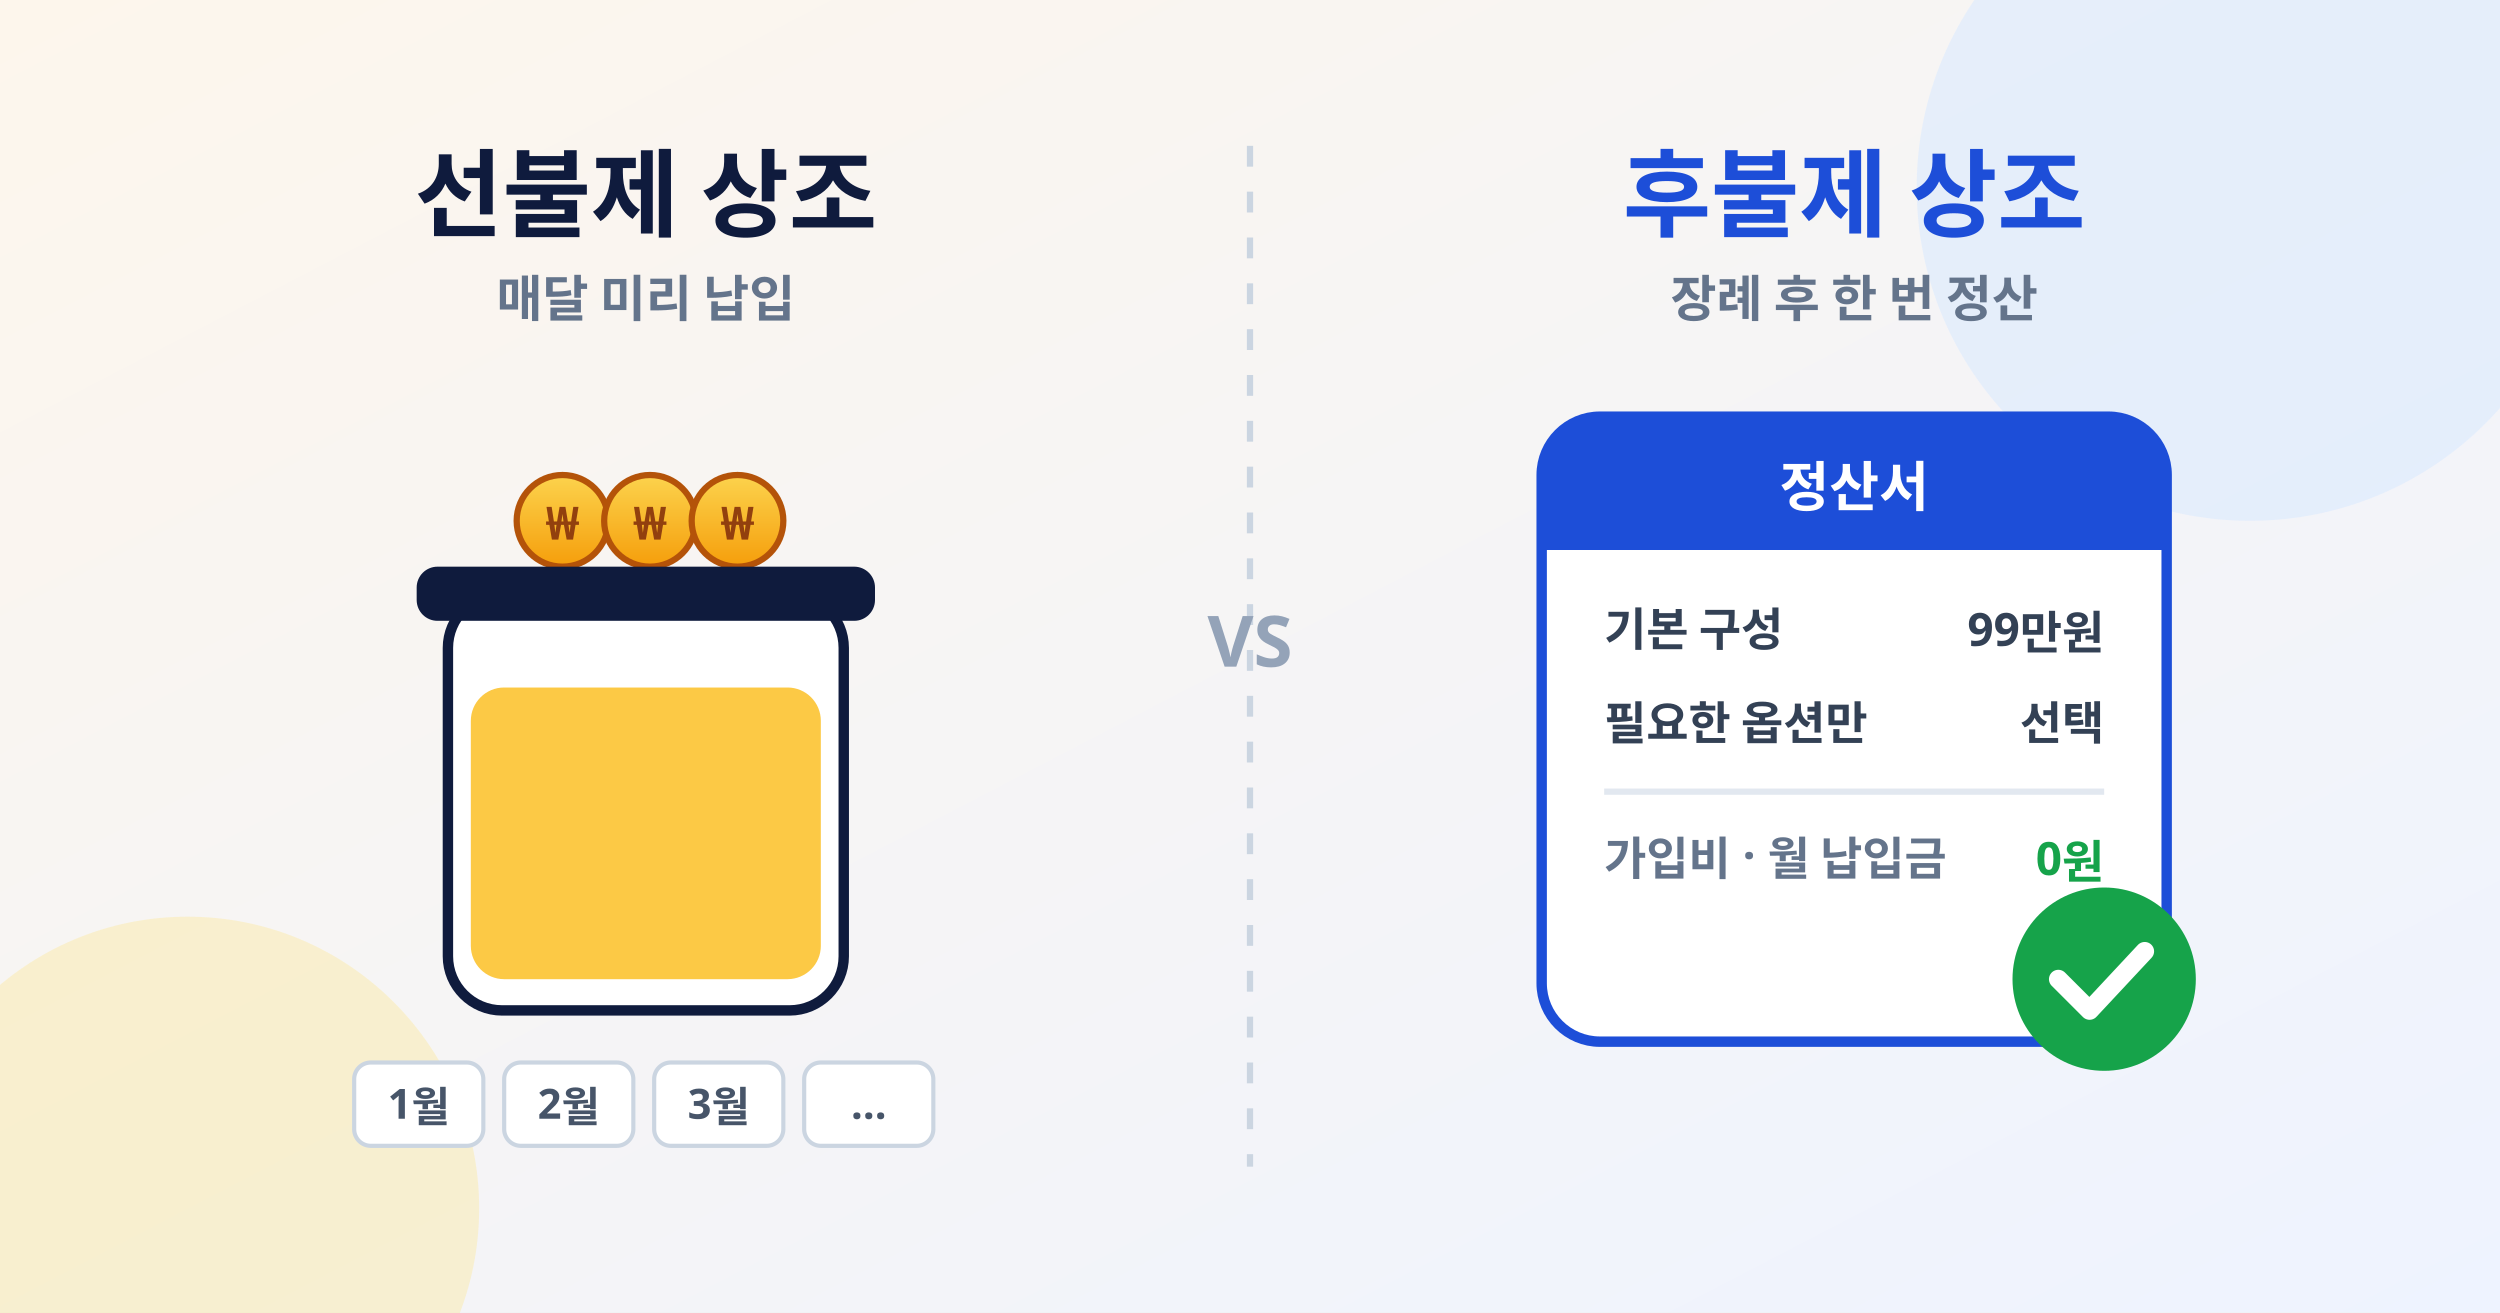
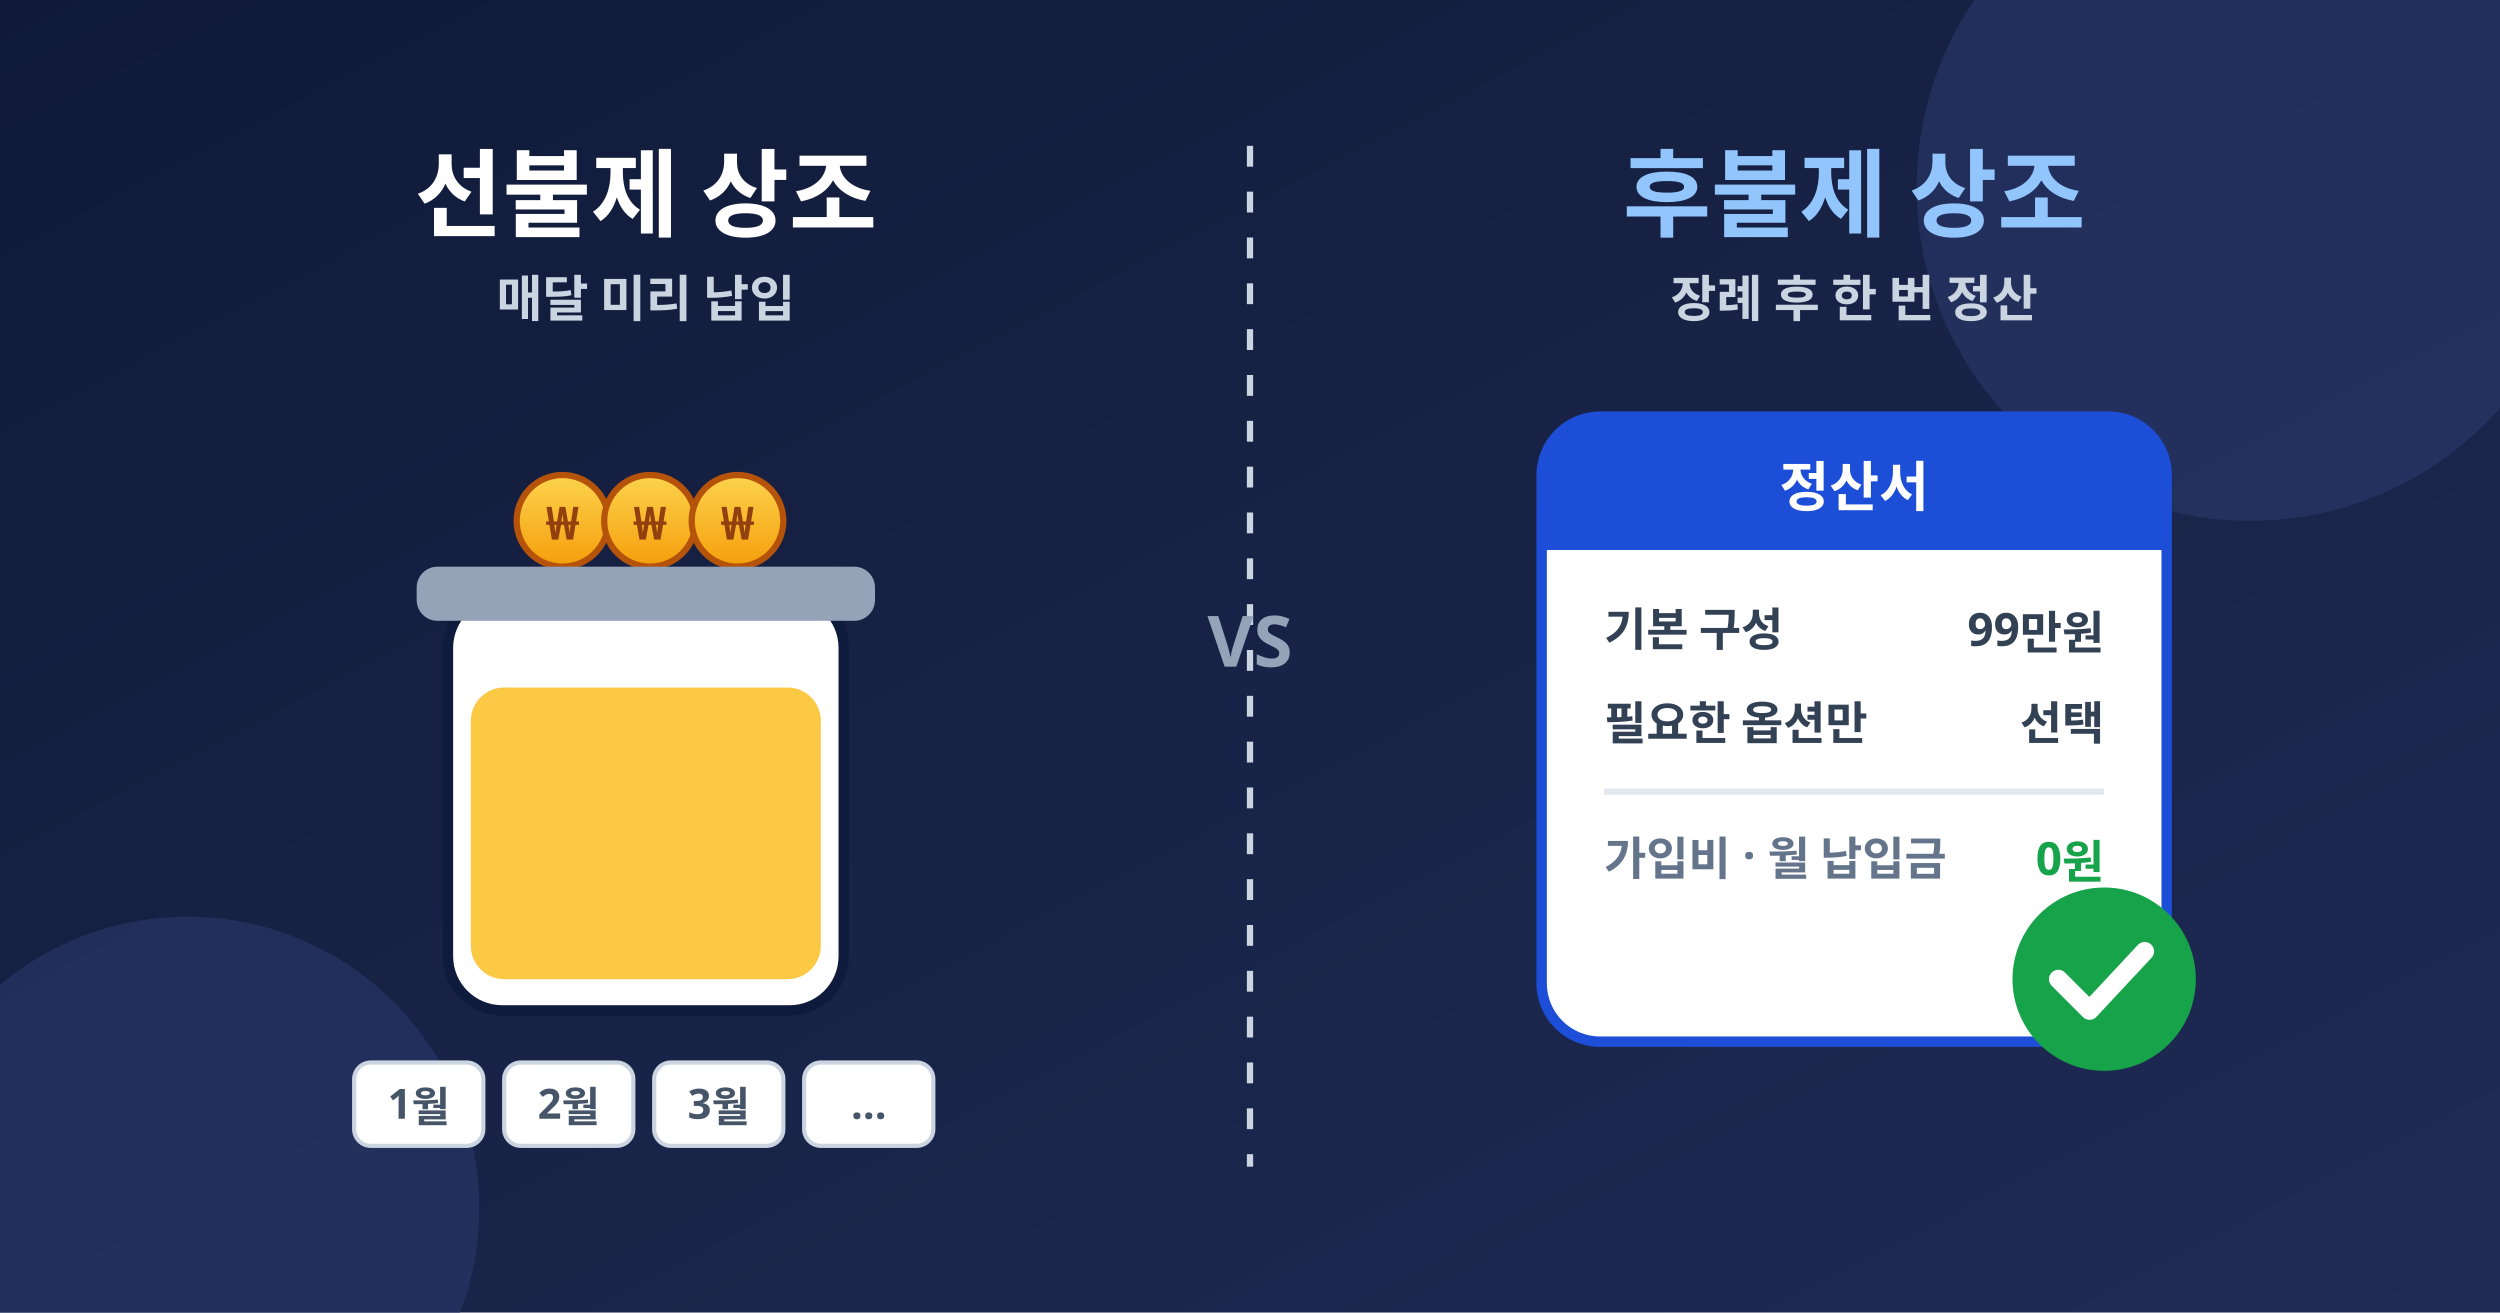
<svg xmlns="http://www.w3.org/2000/svg" viewBox="0 0 1200 630" role="img" aria-label="선불제는 매달 돈을 미리 내고, 후불제는 장례 후 한 번 정산하는 모습">
  <style>
  .t{font-family:'Noto Sans KR','Apple SD Gothic Neo','Malgun Gothic',sans-serif}
  @keyframes drop{0%{transform:translateY(-120px);opacity:0}15%{opacity:1}55%,100%{transform:translateY(0);opacity:1}}
  @keyframes fill{0%{transform:scaleY(.15)}100%{transform:scaleY(1)}}
  @keyframes float{0%,100%{transform:translateY(0)}50%{transform:translateY(-8px)}}
  @keyframes pop{0%,40%{transform:scale(0);opacity:0}60%{transform:scale(1.12);opacity:1}70%,100%{transform:scale(1);opacity:1}}
  @keyframes tick{0%,30%{stroke-dashoffset:60}55%,100%{stroke-dashoffset:0}}
  .c1{animation:drop 3.6s ease-in infinite}
  .c2{animation:drop 3.6s ease-in .9s infinite}
  .c3{animation:drop 3.6s ease-in 1.8s infinite}
  .jar{transform-origin:310px 470px;animation:fill 7s ease-in-out infinite alternate}
  .rc{transform-origin:890px 330px;animation:pop 5s ease-out infinite}
  .ck{stroke-dasharray:60;animation:tick 5s ease-out infinite}
  .fl{animation:float 4s ease-in-out infinite}
  @media (prefers-reduced-motion:reduce){*{animation:none!important}}
</style>
  <defs>
    <linearGradient id="bg" x1="0" y1="0" x2="1" y2="1">
-       <stop offset="0" stop-color="#fdf6ec" />
-       <stop offset="1" stop-color="#eef3ff" />
+       <stop offset="0" stop-color="#101a38" />
+       <stop offset="1" stop-color="#1f2b55" />
    </linearGradient>
    <linearGradient id="gold" x1="0" y1="0" x2="0" y2="1">
      <stop offset="0" stop-color="#fcd34d" />
      <stop offset="1" stop-color="#f59e0b" />
    </linearGradient>
  </defs>
  <rect width="1200" height="630" fill="url(#bg)" />
-   <circle cx="1080" cy="90" r="160" fill="#dbeafe" opacity=".6" />
-   <circle cx="90" cy="580" r="140" fill="#fde68a" opacity=".35" />
+   <circle opacity=".55" cx="1080" cy="90" r="160" fill="#2b3a6e" />
+   <circle opacity=".55" cx="90" cy="580" r="140" fill="#2b3a6e" />
  <line x1="600" y1="70" x2="600" y2="560" stroke="#cbd5e1" stroke-width="3" stroke-dasharray="10 12" />
  <text x="600" y="320" text-anchor="middle" class="t" font-size="34" font-weight="900" fill="#94a3b8">VS</text>
-   <text x="310" y="110" text-anchor="middle" class="t" font-size="46" font-weight="900" fill="#0f1b3d">선불제 상조</text>
-   <text x="310" y="152" text-anchor="middle" class="t" font-size="24" font-weight="700" fill="#64748b">매달 미리 납입</text>
+   <text x="310" y="110" text-anchor="middle" class="t" font-size="46" font-weight="900" fill="#ffffff">선불제 상조</text>
+   <text x="310" y="152" text-anchor="middle" class="t" font-size="24" font-weight="700" fill="#cbd5e1">매달 미리 납입</text>
  <g class="c1">
    <circle cx="270" cy="250" r="22" fill="url(#gold)" stroke="#b45309" stroke-width="3" />
    <text x="270" y="259" text-anchor="middle" class="t" font-size="22" font-weight="900" fill="#92400e">₩</text>
  </g>
  <g class="c2">
    <circle cx="312" cy="250" r="22" fill="url(#gold)" stroke="#b45309" stroke-width="3" />
    <text x="312" y="259" text-anchor="middle" class="t" font-size="22" font-weight="900" fill="#92400e">₩</text>
  </g>
  <g class="c3">
    <circle cx="354" cy="250" r="22" fill="url(#gold)" stroke="#b45309" stroke-width="3" />
    <text x="354" y="259" text-anchor="middle" class="t" font-size="22" font-weight="900" fill="#92400e">₩</text>
  </g>
  <rect x="215" y="285" width="190" height="200" rx="26" fill="#fff" stroke="#0f1b3d" stroke-width="5" />
-   <rect x="200" y="272" width="220" height="26" rx="10" fill="#0f1b3d" />
+   <rect x="200" y="272" width="220" height="26" rx="10" fill="#94a3b8" />
  <rect class="jar" x="226" y="330" width="168" height="140" rx="16" fill="#fbbf24" opacity=".85" />
  <g class="t" font-size="20" font-weight="700" fill="#475569">
    <rect x="170" y="510" width="62" height="40" rx="8" fill="#fff" stroke="#cbd5e1" stroke-width="2" />
    <text x="201" y="537" text-anchor="middle">1월</text>
    <rect x="242" y="510" width="62" height="40" rx="8" fill="#fff" stroke="#cbd5e1" stroke-width="2" />
    <text x="273" y="537" text-anchor="middle">2월</text>
    <rect x="314" y="510" width="62" height="40" rx="8" fill="#fff" stroke="#cbd5e1" stroke-width="2" />
    <text x="345" y="537" text-anchor="middle">3월</text>
    <rect x="386" y="510" width="62" height="40" rx="8" fill="#fff" stroke="#cbd5e1" stroke-width="2" />
    <text x="417" y="537" text-anchor="middle">…</text>
  </g>
-   <text x="890" y="110" text-anchor="middle" class="t" font-size="46" font-weight="900" fill="#1d4ed8">후불제 상조</text>
-   <text x="890" y="152" text-anchor="middle" class="t" font-size="24" font-weight="700" fill="#64748b">장례 후 한 번 정산</text>
+   <text x="890" y="110" text-anchor="middle" class="t" font-size="46" font-weight="900" fill="#93c5fd">후불제 상조</text>
+   <text x="890" y="152" text-anchor="middle" class="t" font-size="24" font-weight="700" fill="#cbd5e1">장례 후 한 번 정산</text>
  <g class="fl">
    <rect x="740" y="200" width="300" height="300" rx="28" fill="#fff" stroke="#1d4ed8" stroke-width="5" />
    <rect x="740" y="200" width="300" height="64" rx="28" fill="#1d4ed8" />
    <rect x="740" y="236" width="300" height="28" fill="#1d4ed8" />
    <text x="890" y="243" text-anchor="middle" class="t" font-size="26" font-weight="900" fill="#fff">정산서</text>
    <g class="t" font-size="22" font-weight="700" fill="#334155">
      <text x="770" y="310">기본 구성</text>
      <text x="1010" y="310" text-anchor="end">99만원</text>
      <text x="770" y="355">필요한 옵션만</text>
      <text x="1010" y="355" text-anchor="end">선택</text>
      <line x1="770" y1="380" x2="1010" y2="380" stroke="#e2e8f0" stroke-width="3" />
      <text x="770" y="420" fill="#64748b">가입비 · 월 납입금</text>
      <text x="1010" y="420" text-anchor="end" fill="#16a34a" font-weight="900">0원</text>
    </g>
  </g>
  <g class="rc">
    <circle cx="1010" cy="470" r="44" fill="#16a34a" />
    <path class="ck" d="M988 470 l15 15 l28 -30" fill="none" stroke="#fff" stroke-width="9" stroke-linecap="round" stroke-linejoin="round" />
  </g>
</svg>
